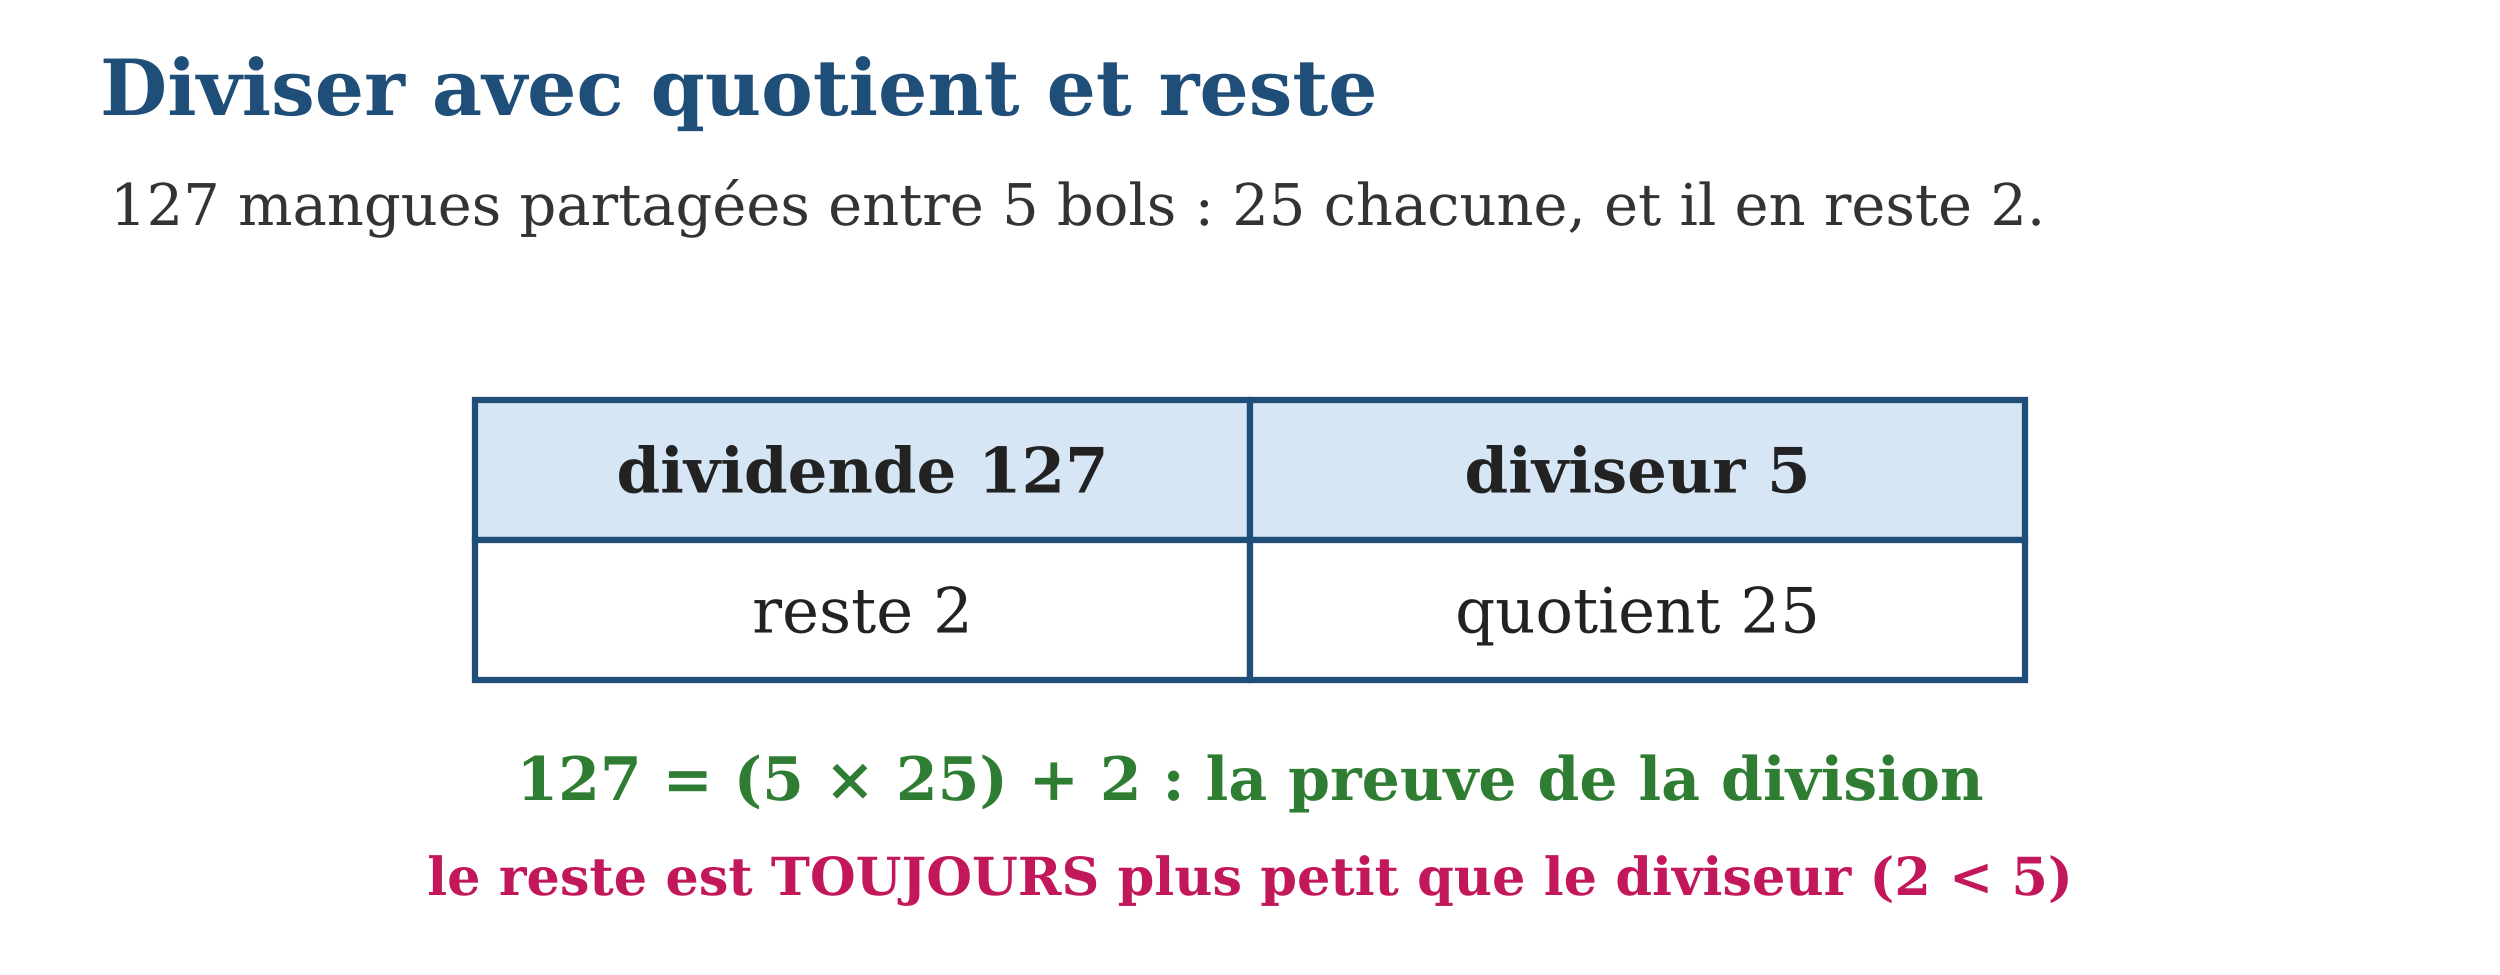
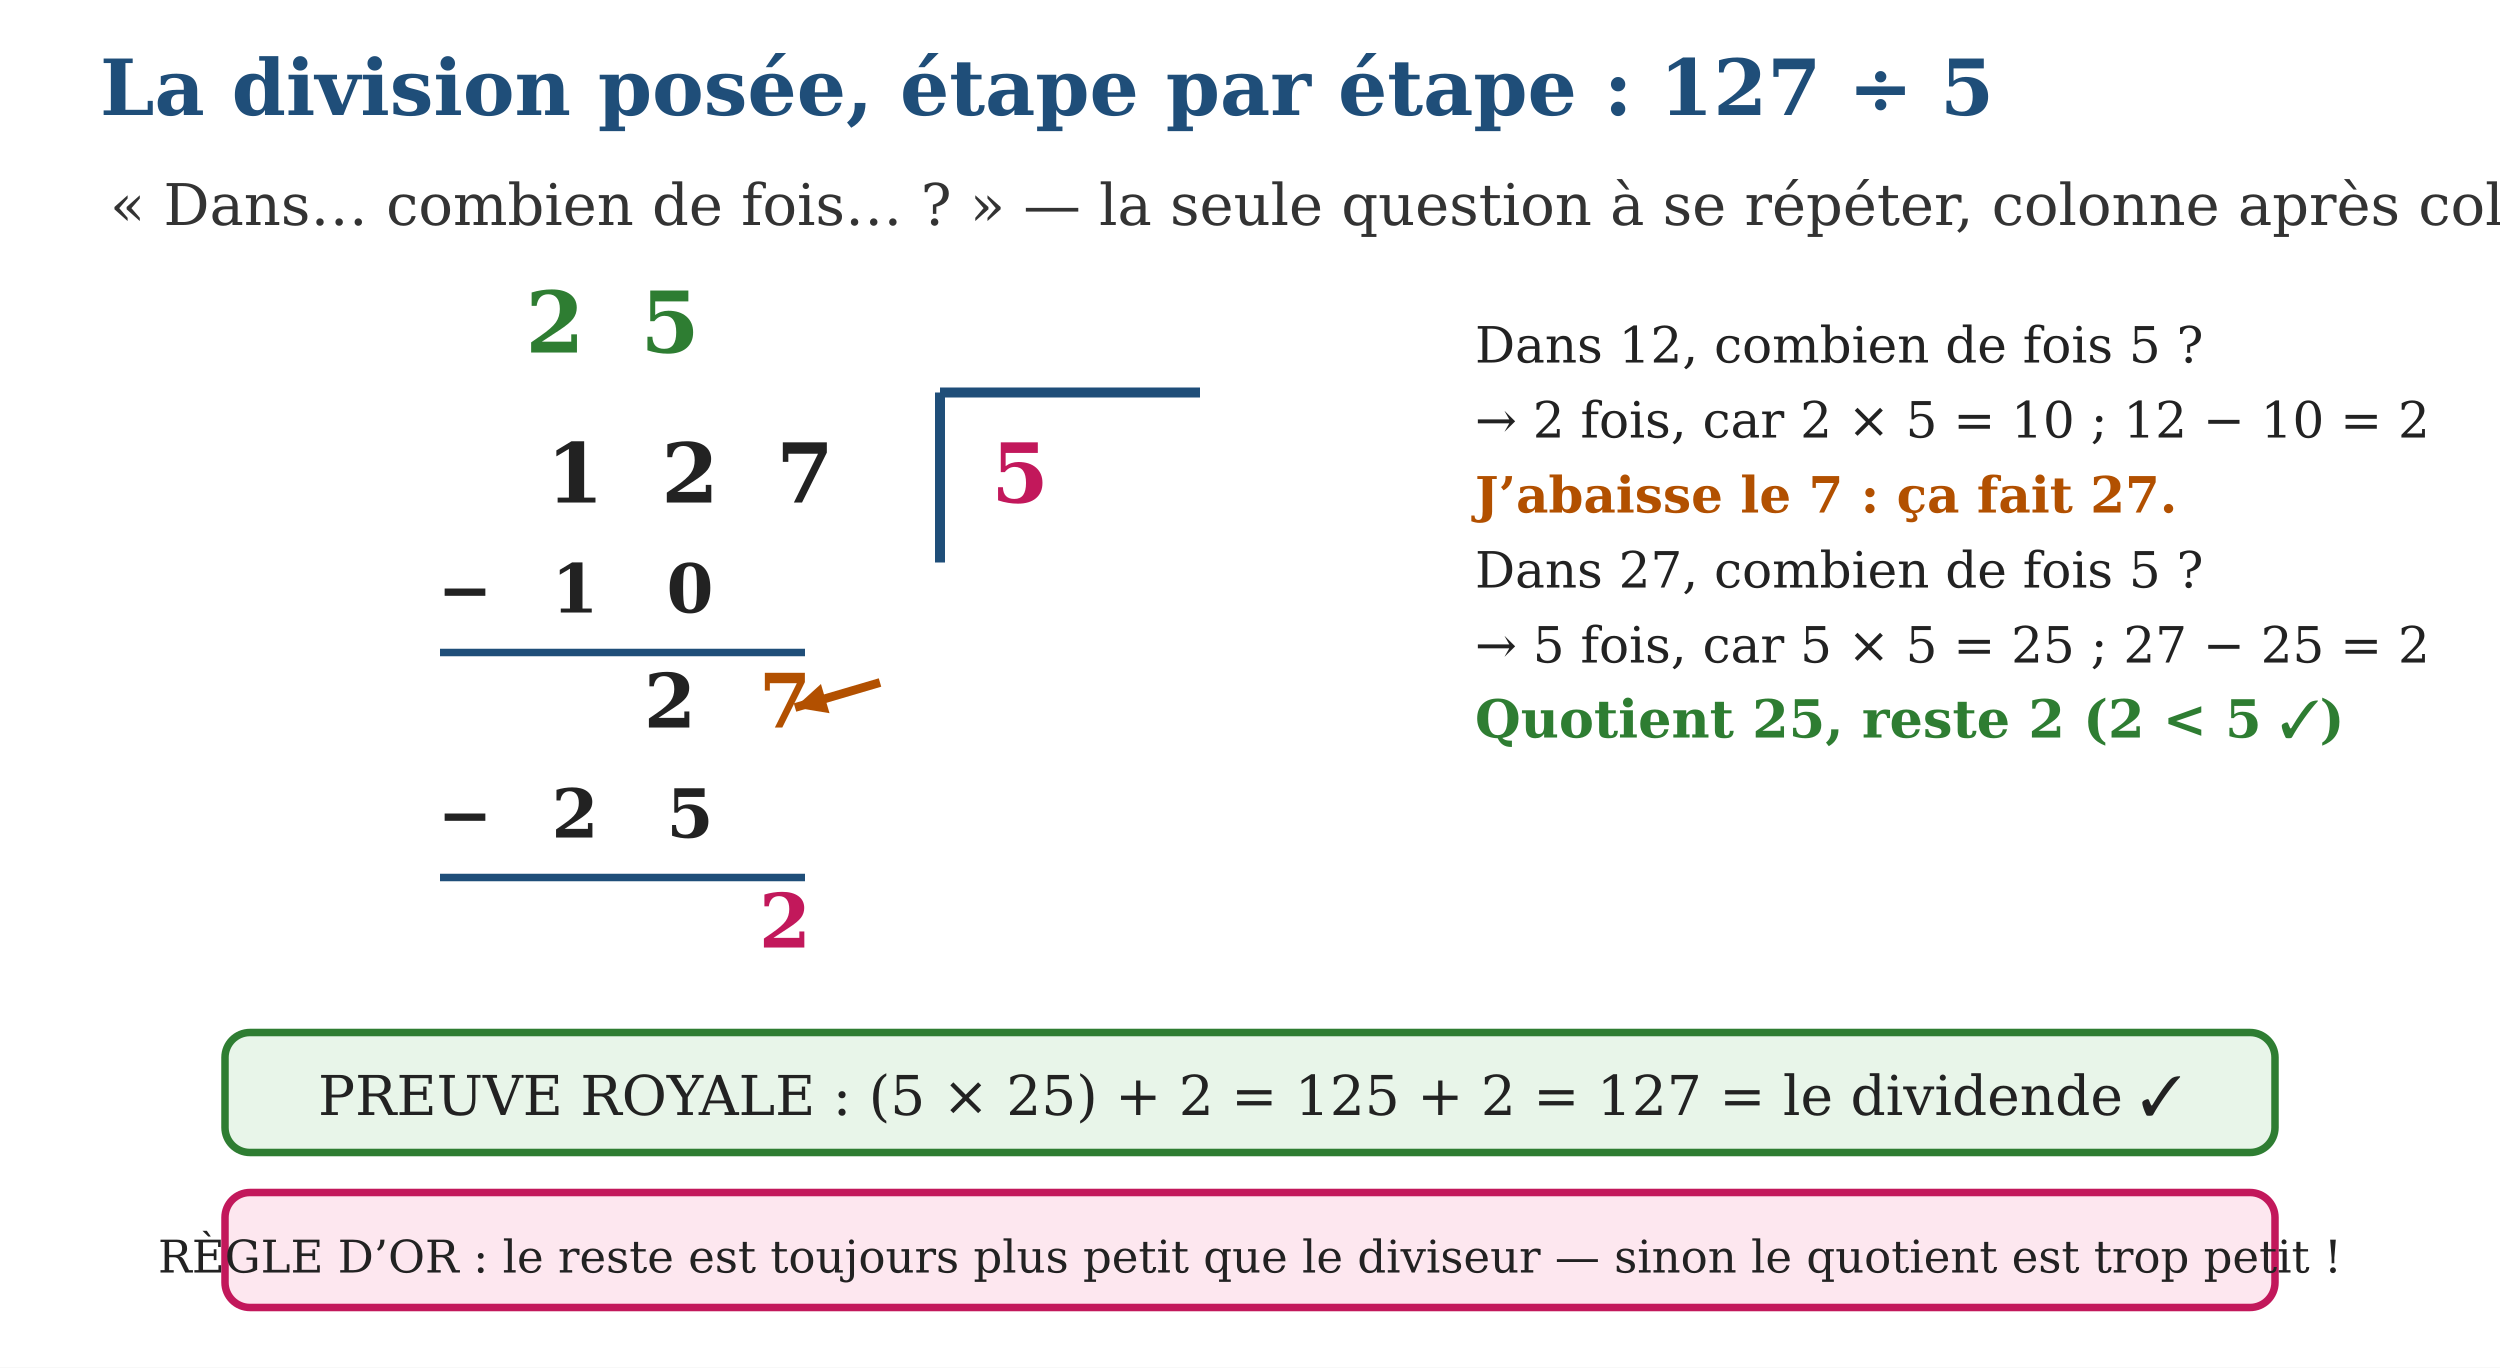
- <svg xmlns="http://www.w3.org/2000/svg" width="1000" height="390">
+ <svg xmlns="http://www.w3.org/2000/svg" width="1000" height="547">
  <rect width="100%" height="100%" fill="white" />
-   <text x="40" y="46" font-family="DejaVu Serif" font-size="31" font-weight="bold" fill="#1F4E79">Diviser avec quotient et reste</text>
-   <text x="44" y="90" font-family="DejaVu Serif" font-size="23" fill="#333">127 mangues partagées entre 5 bols : 25 chacune, et il en reste 2.</text>
-   <rect x="190" y="160" width="310" height="56" fill="#D6E6F5" stroke="#1F4E79" stroke-width="2.5" />
-   <text x="345" y="197" font-family="DejaVu Serif" font-size="25" fill="#222" font-weight="bold" text-anchor="middle">dividende 127</text>
-   <rect x="500" y="160" width="310" height="56" fill="#D6E6F5" stroke="#1F4E79" stroke-width="2.5" />
-   <text x="655" y="197" font-family="DejaVu Serif" font-size="25" fill="#222" font-weight="bold" text-anchor="middle">diviseur 5</text>
-   <rect x="190" y="216" width="310" height="56" fill="white" stroke="#1F4E79" stroke-width="2.5" />
-   <text x="345" y="253" font-family="DejaVu Serif" font-size="25" fill="#222" font-weight="normal" text-anchor="middle">reste 2</text>
-   <rect x="500" y="216" width="310" height="56" fill="white" stroke="#1F4E79" stroke-width="2.5" />
-   <text x="655" y="253" font-family="DejaVu Serif" font-size="25" fill="#222" font-weight="normal" text-anchor="middle">quotient 25</text>
-   <text x="500" y="320" font-family="DejaVu Serif" font-size="24" fill="#2E7D32" font-weight="bold" text-anchor="middle">127 = (5 × 25) + 2 : la preuve de la division</text>
-   <text x="500" y="358" font-family="DejaVu Serif" font-size="21" fill="#C2185B" font-weight="bold" text-anchor="middle">le reste est TOUJOURS plus petit que le diviseur (2 &lt; 5)</text>
+   <text x="40" y="46" font-family="DejaVu Serif" font-size="31" font-weight="bold" fill="#1F4E79">La division posée, étape par étape : 127 ÷ 5</text>
+   <text x="44" y="90" font-family="DejaVu Serif" font-size="23" fill="#333">« Dans… combien de fois… ? » — la seule question à se répéter, colonne après colonne.</text>
+   <text x="230" y="201" font-family="DejaVu Serif" font-size="33" fill="#222" font-weight="bold" text-anchor="middle">1</text>
+   <text x="276" y="201" font-family="DejaVu Serif" font-size="33" fill="#222" font-weight="bold" text-anchor="middle">2</text>
+   <text x="322" y="201" font-family="DejaVu Serif" font-size="33" fill="#222" font-weight="bold" text-anchor="middle">7</text>
+   <line x1="376" y1="157" x2="376" y2="225" stroke="#1F4E79" stroke-width="4" />
+   <line x1="376" y1="157" x2="480" y2="157" stroke="#1F4E79" stroke-width="4" />
+   <text x="408" y="201" font-family="DejaVu Serif" font-size="33" fill="#C2185B" font-weight="bold" text-anchor="middle">5</text>
+   <text x="222" y="141" font-family="DejaVu Serif" font-size="34" fill="#2E7D32" font-weight="bold" text-anchor="middle">2</text>
+   <text x="268" y="141" font-family="DejaVu Serif" font-size="34" fill="#2E7D32" font-weight="bold" text-anchor="middle">5</text>
+   <text x="186" y="245" font-family="DejaVu Serif" font-size="26" fill="#222" font-weight="bold" text-anchor="middle">−</text>
+   <text x="230" y="245" font-family="DejaVu Serif" font-size="27" fill="#222" font-weight="bold" text-anchor="middle">1</text>
+   <text x="276" y="245" font-family="DejaVu Serif" font-size="27" fill="#222" font-weight="bold" text-anchor="middle">0</text>
+   <line x1="176" y1="261" x2="322" y2="261" stroke="#1F4E79" stroke-width="3" />
+   <text x="268" y="291" font-family="DejaVu Serif" font-size="30" fill="#222" font-weight="bold" text-anchor="middle">2</text>
+   <text x="314" y="291" font-family="DejaVu Serif" font-size="30" fill="#B25000" font-weight="bold" text-anchor="middle">7</text>
+   <line x1="352" y1="273" x2="318" y2="283" stroke="#B25000" stroke-width="3.5" />
+   <polygon points="318,283 328.376,273.601 331.812,285.285" fill="#B25000" />
+   <text x="186" y="335" font-family="DejaVu Serif" font-size="26" fill="#222" font-weight="bold" text-anchor="middle">−</text>
+   <text x="230" y="335" font-family="DejaVu Serif" font-size="27" fill="#222" font-weight="bold" text-anchor="middle">2</text>
+   <text x="276" y="335" font-family="DejaVu Serif" font-size="27" fill="#222" font-weight="bold" text-anchor="middle">5</text>
+   <line x1="176" y1="351" x2="322" y2="351" stroke="#1F4E79" stroke-width="3" />
+   <text x="314" y="379" font-family="DejaVu Serif" font-size="30" fill="#C2185B" font-weight="bold" text-anchor="middle">2</text>
+   <text x="590" y="145" font-family="DejaVu Serif" font-size="20" fill="#222" font-weight="normal" text-anchor="start">Dans 12, combien de fois 5 ?</text>
+   <text x="590" y="175" font-family="DejaVu Serif" font-size="20" fill="#222" font-weight="normal" text-anchor="start">→ 2 fois, car 2 × 5 = 10 ; 12 − 10 = 2</text>
+   <text x="590" y="205" font-family="DejaVu Serif" font-size="20" fill="#B25000" font-weight="bold" text-anchor="start">J’abaisse le 7 : ça fait 27.</text>
+   <text x="590" y="235" font-family="DejaVu Serif" font-size="20" fill="#222" font-weight="normal" text-anchor="start">Dans 27, combien de fois 5 ?</text>
+   <text x="590" y="265" font-family="DejaVu Serif" font-size="20" fill="#222" font-weight="normal" text-anchor="start">→ 5 fois, car 5 × 5 = 25 ; 27 − 25 = 2</text>
+   <text x="590" y="295" font-family="DejaVu Serif" font-size="21" fill="#2E7D32" font-weight="bold" text-anchor="start">Quotient 25, reste 2 (2 &lt; 5 ✓)</text>
+   <rect x="90" y="413" width="820" height="48" rx="10" fill="#E8F5E9" stroke="#2E7D32" stroke-width="3" />
+   <text x="500" y="446" font-family="DejaVu Serif" font-size="22" fill="#222" font-weight="normal" text-anchor="middle">PREUVE ROYALE : (5 × 25) + 2 = 125 + 2 = 127 = le dividende ✓</text>
+   <rect x="90" y="477" width="820" height="46" rx="10" fill="#FDE7EF" stroke="#C2185B" stroke-width="3" />
+   <text x="500" y="509" font-family="DejaVu Serif" font-size="18" fill="#222" font-weight="normal" text-anchor="middle">RÈGLE D’OR : le reste est toujours plus petit que le diviseur — sinon le quotient est trop petit !</text>
</svg>
